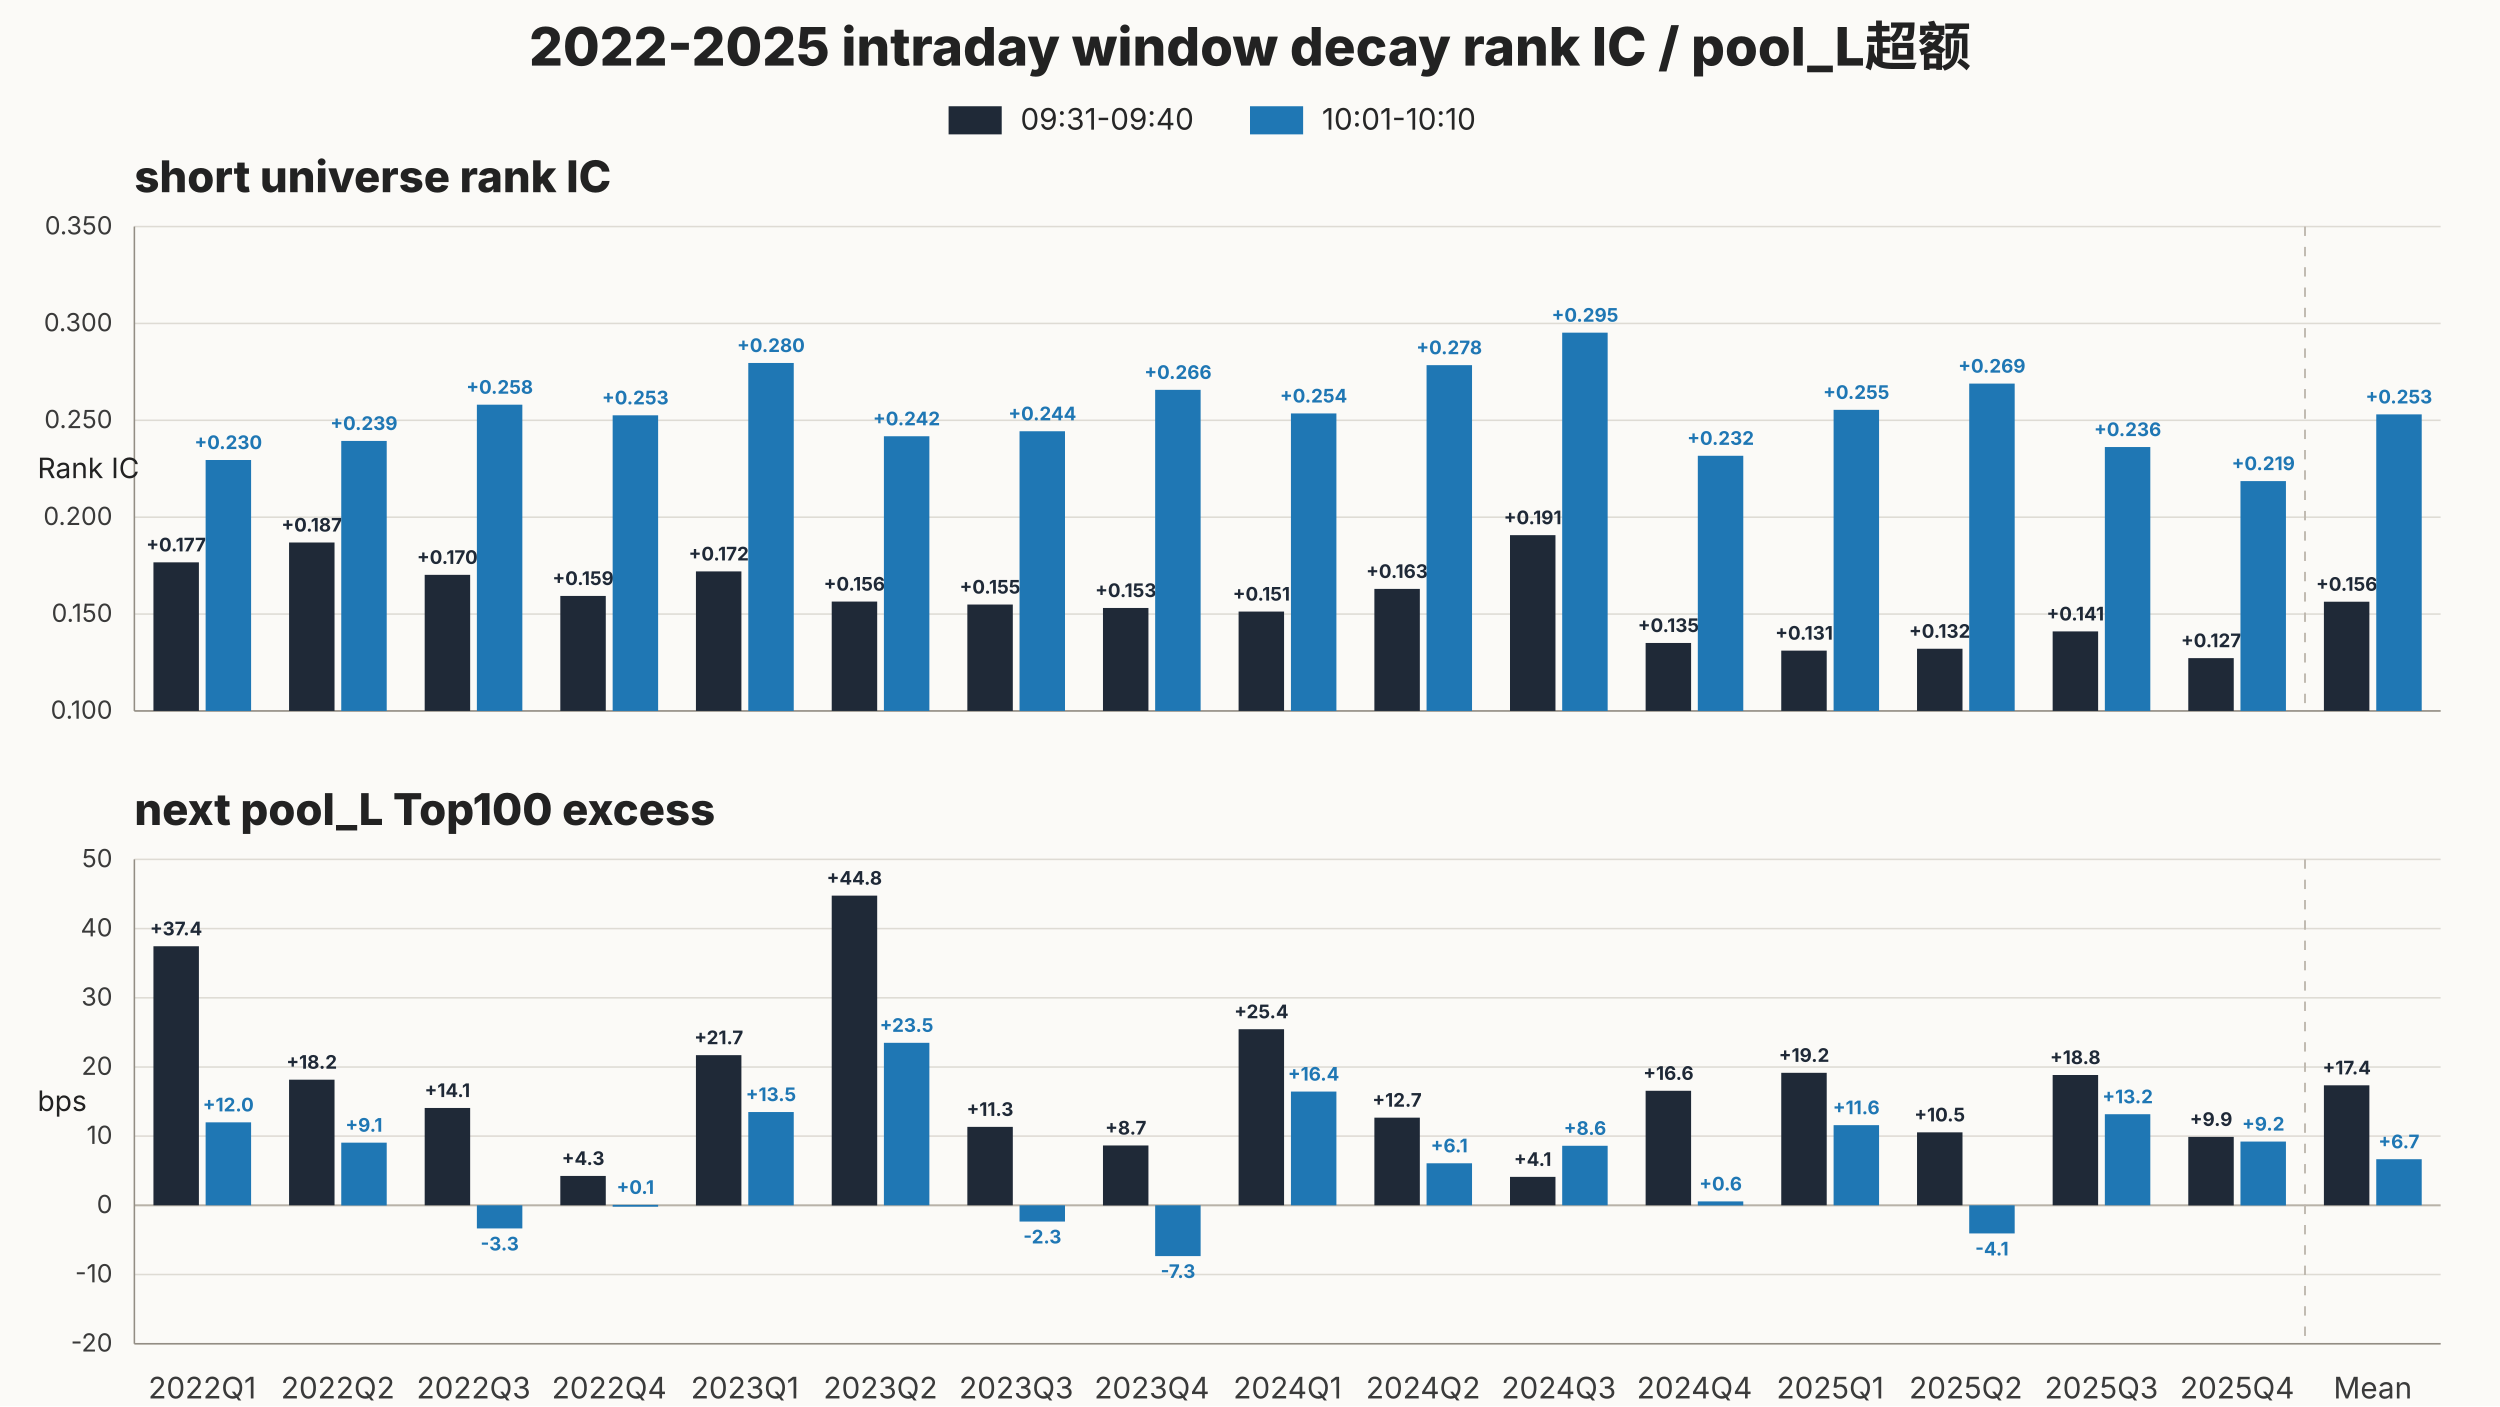
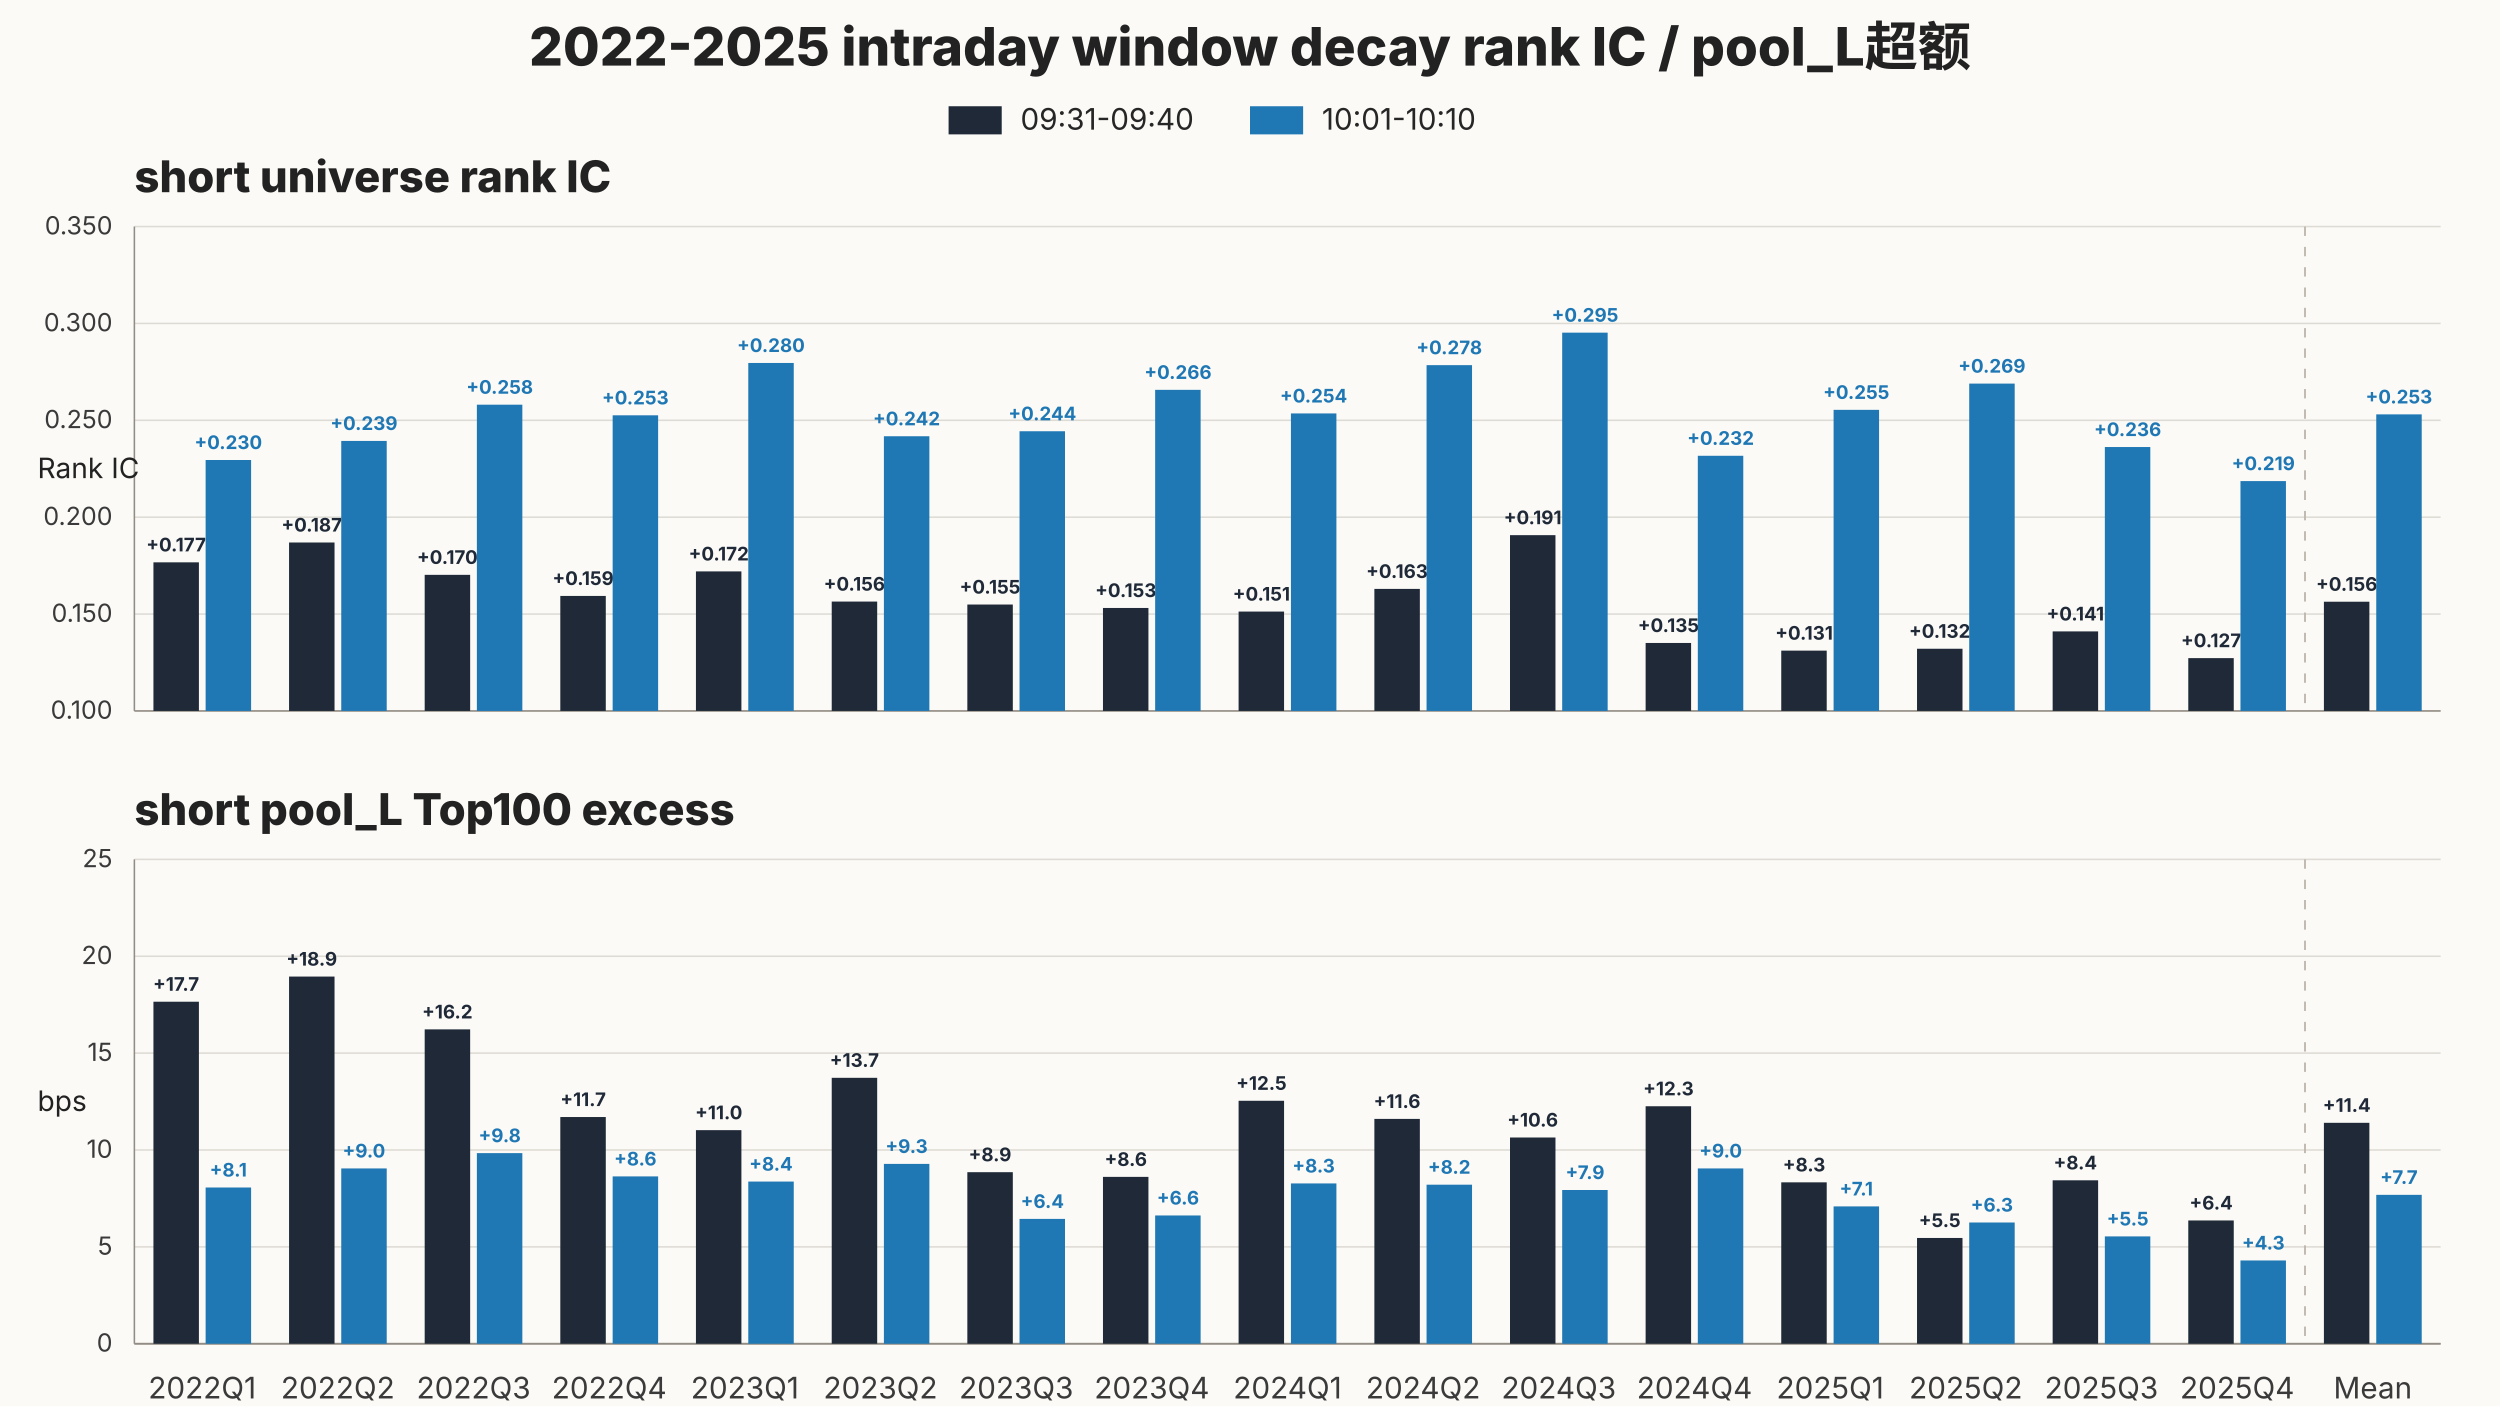
<svg xmlns="http://www.w3.org/2000/svg" width="1600" height="900" viewBox="0 0 1600 900">
  <rect width="1600" height="900" fill="#fbfaf7" />
  <text x="800.0" y="42.0" text-anchor="middle" font-family="Inter, 'Noto Sans CJK SC', 'Microsoft YaHei', 'PingFang SC', 'Hiragino Sans GB', Arial, sans-serif" font-size="34" font-weight="800" fill="#222222">2022-2025 intraday window decay rank IC / pool_L超额</text>
  <rect x="607.1" y="68.0" width="34" height="18" fill="#1f2937" />
  <text x="653.1" y="83.0" text-anchor="start" font-family="Inter, 'Noto Sans CJK SC', 'Microsoft YaHei', 'PingFang SC', 'Hiragino Sans GB', Arial, sans-serif" font-size="19" font-weight="400" fill="#262626">09:31-09:40</text>
  <rect x="800.0" y="68.0" width="34" height="18" fill="#1f77b4" />
  <text x="846.0" y="83.0" text-anchor="start" font-family="Inter, 'Noto Sans CJK SC', 'Microsoft YaHei', 'PingFang SC', 'Hiragino Sans GB', Arial, sans-serif" font-size="19" font-weight="400" fill="#262626">10:01-10:10</text>
  <text x="86.0" y="123.0" text-anchor="start" font-family="Inter, 'Noto Sans CJK SC', 'Microsoft YaHei', 'PingFang SC', 'Hiragino Sans GB', Arial, sans-serif" font-size="28" font-weight="800" fill="#222222">short universe rank IC</text>
  <line x1="86.0" y1="455.0" x2="1562.0" y2="455.0" stroke="#dedbd4" stroke-width="1.0" />
  <text x="72.0" y="460.0" text-anchor="end" font-family="Inter, 'Noto Sans CJK SC', 'Microsoft YaHei', 'PingFang SC', 'Hiragino Sans GB', Arial, sans-serif" font-size="16" font-weight="400" fill="#3a3a3a">0.100</text>
  <line x1="86.0" y1="393.0" x2="1562.0" y2="393.0" stroke="#dedbd4" stroke-width="1.0" />
  <text x="72.0" y="398.0" text-anchor="end" font-family="Inter, 'Noto Sans CJK SC', 'Microsoft YaHei', 'PingFang SC', 'Hiragino Sans GB', Arial, sans-serif" font-size="16" font-weight="400" fill="#3a3a3a">0.150</text>
  <line x1="86.0" y1="331.0" x2="1562.0" y2="331.0" stroke="#dedbd4" stroke-width="1.0" />
  <text x="72.0" y="336.0" text-anchor="end" font-family="Inter, 'Noto Sans CJK SC', 'Microsoft YaHei', 'PingFang SC', 'Hiragino Sans GB', Arial, sans-serif" font-size="16" font-weight="400" fill="#3a3a3a">0.200</text>
  <line x1="86.0" y1="269.0" x2="1562.0" y2="269.0" stroke="#dedbd4" stroke-width="1.0" />
  <text x="72.0" y="274.0" text-anchor="end" font-family="Inter, 'Noto Sans CJK SC', 'Microsoft YaHei', 'PingFang SC', 'Hiragino Sans GB', Arial, sans-serif" font-size="16" font-weight="400" fill="#3a3a3a">0.250</text>
  <line x1="86.0" y1="207.0" x2="1562.0" y2="207.0" stroke="#dedbd4" stroke-width="1.0" />
  <text x="72.0" y="212.0" text-anchor="end" font-family="Inter, 'Noto Sans CJK SC', 'Microsoft YaHei', 'PingFang SC', 'Hiragino Sans GB', Arial, sans-serif" font-size="16" font-weight="400" fill="#3a3a3a">0.300</text>
  <line x1="86.0" y1="145.0" x2="1562.0" y2="145.0" stroke="#dedbd4" stroke-width="1.0" />
  <text x="72.0" y="150.0" text-anchor="end" font-family="Inter, 'Noto Sans CJK SC', 'Microsoft YaHei', 'PingFang SC', 'Hiragino Sans GB', Arial, sans-serif" font-size="16" font-weight="400" fill="#3a3a3a">0.350</text>
  <line x1="86.0" y1="145.0" x2="86.0" y2="455.0" stroke="#928d84" stroke-width="1" />
  <line x1="86.0" y1="455.0" x2="1562.0" y2="455.0" stroke="#928d84" stroke-width="1" />
  <text x="24.0" y="306.0" text-anchor="start" font-family="Inter, 'Noto Sans CJK SC', 'Microsoft YaHei', 'PingFang SC', 'Hiragino Sans GB', Arial, sans-serif" font-size="18" font-weight="400" fill="#222222">Rank IC</text>
  <line x1="1475.2" y1="145.0" x2="1475.2" y2="455.0" stroke="#bdb7ad" stroke-width="1.2" stroke-dasharray="6 7" />
  <rect x="98.2" y="359.9" width="29.1" height="95.1" fill="#1f2937" />
  <text x="112.7" y="352.9" text-anchor="middle" font-family="Inter, 'Noto Sans CJK SC', 'Microsoft YaHei', 'PingFang SC', 'Hiragino Sans GB', Arial, sans-serif" font-size="12" font-weight="700" fill="#1f2937">+0.177</text>
  <rect x="131.6" y="294.4" width="29.1" height="160.6" fill="#1f77b4" />
  <text x="146.1" y="287.4" text-anchor="middle" font-family="Inter, 'Noto Sans CJK SC', 'Microsoft YaHei', 'PingFang SC', 'Hiragino Sans GB', Arial, sans-serif" font-size="12" font-weight="700" fill="#1f77b4">+0.230</text>
  <rect x="185.0" y="347.2" width="29.1" height="107.8" fill="#1f2937" />
  <text x="199.5" y="340.2" text-anchor="middle" font-family="Inter, 'Noto Sans CJK SC', 'Microsoft YaHei', 'PingFang SC', 'Hiragino Sans GB', Arial, sans-serif" font-size="12" font-weight="700" fill="#1f2937">+0.187</text>
  <rect x="218.4" y="282.2" width="29.1" height="172.8" fill="#1f77b4" />
  <text x="232.9" y="275.2" text-anchor="middle" font-family="Inter, 'Noto Sans CJK SC', 'Microsoft YaHei', 'PingFang SC', 'Hiragino Sans GB', Arial, sans-serif" font-size="12" font-weight="700" fill="#1f77b4">+0.239</text>
  <rect x="271.8" y="367.9" width="29.1" height="87.1" fill="#1f2937" />
  <text x="286.3" y="360.9" text-anchor="middle" font-family="Inter, 'Noto Sans CJK SC', 'Microsoft YaHei', 'PingFang SC', 'Hiragino Sans GB', Arial, sans-serif" font-size="12" font-weight="700" fill="#1f2937">+0.170</text>
  <rect x="305.2" y="259.0" width="29.1" height="196.0" fill="#1f77b4" />
  <text x="319.8" y="252.0" text-anchor="middle" font-family="Inter, 'Noto Sans CJK SC', 'Microsoft YaHei', 'PingFang SC', 'Hiragino Sans GB', Arial, sans-serif" font-size="12" font-weight="700" fill="#1f77b4">+0.258</text>
  <rect x="358.6" y="381.4" width="29.1" height="73.6" fill="#1f2937" />
  <text x="373.2" y="374.4" text-anchor="middle" font-family="Inter, 'Noto Sans CJK SC', 'Microsoft YaHei', 'PingFang SC', 'Hiragino Sans GB', Arial, sans-serif" font-size="12" font-weight="700" fill="#1f2937">+0.159</text>
  <rect x="392.1" y="265.8" width="29.1" height="189.2" fill="#1f77b4" />
  <text x="406.6" y="258.8" text-anchor="middle" font-family="Inter, 'Noto Sans CJK SC', 'Microsoft YaHei', 'PingFang SC', 'Hiragino Sans GB', Arial, sans-serif" font-size="12" font-weight="700" fill="#1f77b4">+0.253</text>
  <rect x="445.4" y="365.7" width="29.1" height="89.3" fill="#1f2937" />
  <text x="460.0" y="358.7" text-anchor="middle" font-family="Inter, 'Noto Sans CJK SC', 'Microsoft YaHei', 'PingFang SC', 'Hiragino Sans GB', Arial, sans-serif" font-size="12" font-weight="700" fill="#1f2937">+0.172</text>
  <rect x="478.9" y="232.3" width="29.1" height="222.7" fill="#1f77b4" />
  <text x="493.4" y="225.3" text-anchor="middle" font-family="Inter, 'Noto Sans CJK SC', 'Microsoft YaHei', 'PingFang SC', 'Hiragino Sans GB', Arial, sans-serif" font-size="12" font-weight="700" fill="#1f77b4">+0.280</text>
  <rect x="532.3" y="385.0" width="29.1" height="70.0" fill="#1f2937" />
  <text x="546.8" y="378.0" text-anchor="middle" font-family="Inter, 'Noto Sans CJK SC', 'Microsoft YaHei', 'PingFang SC', 'Hiragino Sans GB', Arial, sans-serif" font-size="12" font-weight="700" fill="#1f2937">+0.156</text>
  <rect x="565.7" y="279.2" width="29.1" height="175.8" fill="#1f77b4" />
  <text x="580.2" y="272.2" text-anchor="middle" font-family="Inter, 'Noto Sans CJK SC', 'Microsoft YaHei', 'PingFang SC', 'Hiragino Sans GB', Arial, sans-serif" font-size="12" font-weight="700" fill="#1f77b4">+0.242</text>
  <rect x="619.1" y="386.9" width="29.1" height="68.1" fill="#1f2937" />
  <text x="633.6" y="379.9" text-anchor="middle" font-family="Inter, 'Noto Sans CJK SC', 'Microsoft YaHei', 'PingFang SC', 'Hiragino Sans GB', Arial, sans-serif" font-size="12" font-weight="700" fill="#1f2937">+0.155</text>
  <rect x="652.5" y="276.0" width="29.1" height="179.0" fill="#1f77b4" />
  <text x="667.1" y="269.0" text-anchor="middle" font-family="Inter, 'Noto Sans CJK SC', 'Microsoft YaHei', 'PingFang SC', 'Hiragino Sans GB', Arial, sans-serif" font-size="12" font-weight="700" fill="#1f77b4">+0.244</text>
  <rect x="705.9" y="389.1" width="29.1" height="65.9" fill="#1f2937" />
  <text x="720.5" y="382.1" text-anchor="middle" font-family="Inter, 'Noto Sans CJK SC', 'Microsoft YaHei', 'PingFang SC', 'Hiragino Sans GB', Arial, sans-serif" font-size="12" font-weight="700" fill="#1f2937">+0.153</text>
  <rect x="739.3" y="249.5" width="29.1" height="205.5" fill="#1f77b4" />
  <text x="753.9" y="242.5" text-anchor="middle" font-family="Inter, 'Noto Sans CJK SC', 'Microsoft YaHei', 'PingFang SC', 'Hiragino Sans GB', Arial, sans-serif" font-size="12" font-weight="700" fill="#1f77b4">+0.266</text>
  <rect x="792.7" y="391.4" width="29.1" height="63.6" fill="#1f2937" />
  <text x="807.3" y="384.4" text-anchor="middle" font-family="Inter, 'Noto Sans CJK SC', 'Microsoft YaHei', 'PingFang SC', 'Hiragino Sans GB', Arial, sans-serif" font-size="12" font-weight="700" fill="#1f2937">+0.151</text>
  <rect x="826.2" y="264.6" width="29.1" height="190.4" fill="#1f77b4" />
  <text x="840.7" y="257.6" text-anchor="middle" font-family="Inter, 'Noto Sans CJK SC', 'Microsoft YaHei', 'PingFang SC', 'Hiragino Sans GB', Arial, sans-serif" font-size="12" font-weight="700" fill="#1f77b4">+0.254</text>
  <rect x="879.6" y="376.9" width="29.1" height="78.1" fill="#1f2937" />
  <text x="894.1" y="369.9" text-anchor="middle" font-family="Inter, 'Noto Sans CJK SC', 'Microsoft YaHei', 'PingFang SC', 'Hiragino Sans GB', Arial, sans-serif" font-size="12" font-weight="700" fill="#1f2937">+0.163</text>
  <rect x="913.0" y="233.7" width="29.1" height="221.3" fill="#1f77b4" />
  <text x="927.5" y="226.7" text-anchor="middle" font-family="Inter, 'Noto Sans CJK SC', 'Microsoft YaHei', 'PingFang SC', 'Hiragino Sans GB', Arial, sans-serif" font-size="12" font-weight="700" fill="#1f77b4">+0.278</text>
  <rect x="966.4" y="342.5" width="29.1" height="112.5" fill="#1f2937" />
  <text x="980.9" y="335.5" text-anchor="middle" font-family="Inter, 'Noto Sans CJK SC', 'Microsoft YaHei', 'PingFang SC', 'Hiragino Sans GB', Arial, sans-serif" font-size="12" font-weight="700" fill="#1f2937">+0.191</text>
  <rect x="999.8" y="212.9" width="29.1" height="242.1" fill="#1f77b4" />
  <text x="1014.4" y="205.9" text-anchor="middle" font-family="Inter, 'Noto Sans CJK SC', 'Microsoft YaHei', 'PingFang SC', 'Hiragino Sans GB', Arial, sans-serif" font-size="12" font-weight="700" fill="#1f77b4">+0.295</text>
  <rect x="1053.2" y="411.5" width="29.1" height="43.5" fill="#1f2937" />
  <text x="1067.8" y="404.5" text-anchor="middle" font-family="Inter, 'Noto Sans CJK SC', 'Microsoft YaHei', 'PingFang SC', 'Hiragino Sans GB', Arial, sans-serif" font-size="12" font-weight="700" fill="#1f2937">+0.135</text>
  <rect x="1086.6" y="291.7" width="29.1" height="163.3" fill="#1f77b4" />
  <text x="1101.2" y="284.7" text-anchor="middle" font-family="Inter, 'Noto Sans CJK SC', 'Microsoft YaHei', 'PingFang SC', 'Hiragino Sans GB', Arial, sans-serif" font-size="12" font-weight="700" fill="#1f77b4">+0.232</text>
  <rect x="1140.0" y="416.4" width="29.1" height="38.6" fill="#1f2937" />
  <text x="1154.6" y="409.4" text-anchor="middle" font-family="Inter, 'Noto Sans CJK SC', 'Microsoft YaHei', 'PingFang SC', 'Hiragino Sans GB', Arial, sans-serif" font-size="12" font-weight="700" fill="#1f2937">+0.131</text>
  <rect x="1173.5" y="262.3" width="29.1" height="192.7" fill="#1f77b4" />
  <text x="1188.0" y="255.3" text-anchor="middle" font-family="Inter, 'Noto Sans CJK SC', 'Microsoft YaHei', 'PingFang SC', 'Hiragino Sans GB', Arial, sans-serif" font-size="12" font-weight="700" fill="#1f77b4">+0.255</text>
  <rect x="1226.9" y="415.2" width="29.1" height="39.8" fill="#1f2937" />
  <text x="1241.4" y="408.2" text-anchor="middle" font-family="Inter, 'Noto Sans CJK SC', 'Microsoft YaHei', 'PingFang SC', 'Hiragino Sans GB', Arial, sans-serif" font-size="12" font-weight="700" fill="#1f2937">+0.132</text>
  <rect x="1260.3" y="245.5" width="29.1" height="209.5" fill="#1f77b4" />
  <text x="1274.8" y="238.5" text-anchor="middle" font-family="Inter, 'Noto Sans CJK SC', 'Microsoft YaHei', 'PingFang SC', 'Hiragino Sans GB', Arial, sans-serif" font-size="12" font-weight="700" fill="#1f77b4">+0.269</text>
  <rect x="1313.7" y="404.1" width="29.1" height="50.9" fill="#1f2937" />
  <text x="1328.2" y="397.1" text-anchor="middle" font-family="Inter, 'Noto Sans CJK SC', 'Microsoft YaHei', 'PingFang SC', 'Hiragino Sans GB', Arial, sans-serif" font-size="12" font-weight="700" fill="#1f2937">+0.141</text>
  <rect x="1347.1" y="286.1" width="29.1" height="168.9" fill="#1f77b4" />
  <text x="1361.7" y="279.1" text-anchor="middle" font-family="Inter, 'Noto Sans CJK SC', 'Microsoft YaHei', 'PingFang SC', 'Hiragino Sans GB', Arial, sans-serif" font-size="12" font-weight="700" fill="#1f77b4">+0.236</text>
  <rect x="1400.5" y="421.2" width="29.1" height="33.8" fill="#1f2937" />
  <text x="1415.1" y="414.2" text-anchor="middle" font-family="Inter, 'Noto Sans CJK SC', 'Microsoft YaHei', 'PingFang SC', 'Hiragino Sans GB', Arial, sans-serif" font-size="12" font-weight="700" fill="#1f2937">+0.127</text>
  <rect x="1433.9" y="307.9" width="29.1" height="147.1" fill="#1f77b4" />
  <text x="1448.5" y="300.9" text-anchor="middle" font-family="Inter, 'Noto Sans CJK SC', 'Microsoft YaHei', 'PingFang SC', 'Hiragino Sans GB', Arial, sans-serif" font-size="12" font-weight="700" fill="#1f77b4">+0.219</text>
  <rect x="1487.3" y="385.1" width="29.1" height="69.9" fill="#1f2937" />
  <text x="1501.9" y="378.1" text-anchor="middle" font-family="Inter, 'Noto Sans CJK SC', 'Microsoft YaHei', 'PingFang SC', 'Hiragino Sans GB', Arial, sans-serif" font-size="12" font-weight="700" fill="#1f2937">+0.156</text>
  <rect x="1520.8" y="265.2" width="29.1" height="189.8" fill="#1f77b4" />
  <text x="1535.3" y="258.2" text-anchor="middle" font-family="Inter, 'Noto Sans CJK SC', 'Microsoft YaHei', 'PingFang SC', 'Hiragino Sans GB', Arial, sans-serif" font-size="12" font-weight="700" fill="#1f77b4">+0.253</text>
-   <text x="86.0" y="528.0" text-anchor="start" font-family="Inter, 'Noto Sans CJK SC', 'Microsoft YaHei', 'PingFang SC', 'Hiragino Sans GB', Arial, sans-serif" font-size="28" font-weight="800" fill="#222222">next pool_L Top100 excess</text>
-   <line x1="86.0" y1="860.0" x2="1562.0" y2="860.0" stroke="#dedbd4" stroke-width="1.0" />
-   <text x="72.0" y="865.0" text-anchor="end" font-family="Inter, 'Noto Sans CJK SC', 'Microsoft YaHei', 'PingFang SC', 'Hiragino Sans GB', Arial, sans-serif" font-size="16" font-weight="400" fill="#3a3a3a">-20</text>
-   <line x1="86.0" y1="815.7" x2="1562.0" y2="815.7" stroke="#dedbd4" stroke-width="1.0" />
-   <text x="72.0" y="820.7" text-anchor="end" font-family="Inter, 'Noto Sans CJK SC', 'Microsoft YaHei', 'PingFang SC', 'Hiragino Sans GB', Arial, sans-serif" font-size="16" font-weight="400" fill="#3a3a3a">-10</text>
-   <line x1="86.0" y1="771.4" x2="1562.0" y2="771.4" stroke="#b8b2a8" stroke-width="1.3" />
-   <text x="72.0" y="776.4" text-anchor="end" font-family="Inter, 'Noto Sans CJK SC', 'Microsoft YaHei', 'PingFang SC', 'Hiragino Sans GB', Arial, sans-serif" font-size="16" font-weight="400" fill="#3a3a3a">0</text>
-   <line x1="86.0" y1="727.1" x2="1562.0" y2="727.1" stroke="#dedbd4" stroke-width="1.0" />
-   <text x="72.0" y="732.1" text-anchor="end" font-family="Inter, 'Noto Sans CJK SC', 'Microsoft YaHei', 'PingFang SC', 'Hiragino Sans GB', Arial, sans-serif" font-size="16" font-weight="400" fill="#3a3a3a">10</text>
-   <line x1="86.0" y1="682.9" x2="1562.0" y2="682.9" stroke="#dedbd4" stroke-width="1.0" />
-   <text x="72.0" y="687.9" text-anchor="end" font-family="Inter, 'Noto Sans CJK SC', 'Microsoft YaHei', 'PingFang SC', 'Hiragino Sans GB', Arial, sans-serif" font-size="16" font-weight="400" fill="#3a3a3a">20</text>
-   <line x1="86.0" y1="638.6" x2="1562.0" y2="638.6" stroke="#dedbd4" stroke-width="1.0" />
-   <text x="72.0" y="643.6" text-anchor="end" font-family="Inter, 'Noto Sans CJK SC', 'Microsoft YaHei', 'PingFang SC', 'Hiragino Sans GB', Arial, sans-serif" font-size="16" font-weight="400" fill="#3a3a3a">30</text>
-   <line x1="86.0" y1="594.3" x2="1562.0" y2="594.3" stroke="#dedbd4" stroke-width="1.0" />
-   <text x="72.0" y="599.3" text-anchor="end" font-family="Inter, 'Noto Sans CJK SC', 'Microsoft YaHei', 'PingFang SC', 'Hiragino Sans GB', Arial, sans-serif" font-size="16" font-weight="400" fill="#3a3a3a">40</text>
+   <text x="86.0" y="528.0" text-anchor="start" font-family="Inter, 'Noto Sans CJK SC', 'Microsoft YaHei', 'PingFang SC', 'Hiragino Sans GB', Arial, sans-serif" font-size="28" font-weight="800" fill="#222222">short pool_L Top100 excess</text>
+   <line x1="86.0" y1="860.0" x2="1562.0" y2="860.0" stroke="#b8b2a8" stroke-width="1.3" />
+   <text x="72.0" y="865.0" text-anchor="end" font-family="Inter, 'Noto Sans CJK SC', 'Microsoft YaHei', 'PingFang SC', 'Hiragino Sans GB', Arial, sans-serif" font-size="16" font-weight="400" fill="#3a3a3a">0</text>
+   <line x1="86.0" y1="798.0" x2="1562.0" y2="798.0" stroke="#dedbd4" stroke-width="1.0" />
+   <text x="72.0" y="803.0" text-anchor="end" font-family="Inter, 'Noto Sans CJK SC', 'Microsoft YaHei', 'PingFang SC', 'Hiragino Sans GB', Arial, sans-serif" font-size="16" font-weight="400" fill="#3a3a3a">5</text>
+   <line x1="86.0" y1="736.0" x2="1562.0" y2="736.0" stroke="#dedbd4" stroke-width="1.0" />
+   <text x="72.0" y="741.0" text-anchor="end" font-family="Inter, 'Noto Sans CJK SC', 'Microsoft YaHei', 'PingFang SC', 'Hiragino Sans GB', Arial, sans-serif" font-size="16" font-weight="400" fill="#3a3a3a">10</text>
+   <line x1="86.0" y1="674.0" x2="1562.0" y2="674.0" stroke="#dedbd4" stroke-width="1.0" />
+   <text x="72.0" y="679.0" text-anchor="end" font-family="Inter, 'Noto Sans CJK SC', 'Microsoft YaHei', 'PingFang SC', 'Hiragino Sans GB', Arial, sans-serif" font-size="16" font-weight="400" fill="#3a3a3a">15</text>
+   <line x1="86.0" y1="612.0" x2="1562.0" y2="612.0" stroke="#dedbd4" stroke-width="1.0" />
+   <text x="72.0" y="617.0" text-anchor="end" font-family="Inter, 'Noto Sans CJK SC', 'Microsoft YaHei', 'PingFang SC', 'Hiragino Sans GB', Arial, sans-serif" font-size="16" font-weight="400" fill="#3a3a3a">20</text>
  <line x1="86.0" y1="550.0" x2="1562.0" y2="550.0" stroke="#dedbd4" stroke-width="1.0" />
-   <text x="72.0" y="555.0" text-anchor="end" font-family="Inter, 'Noto Sans CJK SC', 'Microsoft YaHei', 'PingFang SC', 'Hiragino Sans GB', Arial, sans-serif" font-size="16" font-weight="400" fill="#3a3a3a">50</text>
+   <text x="72.0" y="555.0" text-anchor="end" font-family="Inter, 'Noto Sans CJK SC', 'Microsoft YaHei', 'PingFang SC', 'Hiragino Sans GB', Arial, sans-serif" font-size="16" font-weight="400" fill="#3a3a3a">25</text>
  <line x1="86.0" y1="550.0" x2="86.0" y2="860.0" stroke="#928d84" stroke-width="1" />
  <line x1="86.0" y1="860.0" x2="1562.0" y2="860.0" stroke="#928d84" stroke-width="1" />
  <text x="24.0" y="711.0" text-anchor="start" font-family="Inter, 'Noto Sans CJK SC', 'Microsoft YaHei', 'PingFang SC', 'Hiragino Sans GB', Arial, sans-serif" font-size="18" font-weight="400" fill="#222222">bps</text>
  <line x1="1475.2" y1="550.0" x2="1475.2" y2="860.0" stroke="#bdb7ad" stroke-width="1.2" stroke-dasharray="6 7" />
  <text x="129.4" y="895.0" text-anchor="middle" font-family="Inter, 'Noto Sans CJK SC', 'Microsoft YaHei', 'PingFang SC', 'Hiragino Sans GB', Arial, sans-serif" font-size="19" font-weight="400" fill="#3a3a3a">2022Q1</text>
-   <rect x="98.2" y="605.6" width="29.1" height="165.8" fill="#1f2937" />
-   <text x="112.7" y="598.6" text-anchor="middle" font-family="Inter, 'Noto Sans CJK SC', 'Microsoft YaHei', 'PingFang SC', 'Hiragino Sans GB', Arial, sans-serif" font-size="12" font-weight="700" fill="#1f2937">+37.4</text>
-   <rect x="131.6" y="718.3" width="29.1" height="53.1" fill="#1f77b4" />
-   <text x="146.1" y="711.3" text-anchor="middle" font-family="Inter, 'Noto Sans CJK SC', 'Microsoft YaHei', 'PingFang SC', 'Hiragino Sans GB', Arial, sans-serif" font-size="12" font-weight="700" fill="#1f77b4">+12.0</text>
+   <rect x="98.2" y="641.1" width="29.1" height="218.9" fill="#1f2937" />
+   <text x="112.7" y="634.1" text-anchor="middle" font-family="Inter, 'Noto Sans CJK SC', 'Microsoft YaHei', 'PingFang SC', 'Hiragino Sans GB', Arial, sans-serif" font-size="12" font-weight="700" fill="#1f2937">+17.7</text>
+   <rect x="131.6" y="760.0" width="29.1" height="100.0" fill="#1f77b4" />
+   <text x="146.1" y="753.0" text-anchor="middle" font-family="Inter, 'Noto Sans CJK SC', 'Microsoft YaHei', 'PingFang SC', 'Hiragino Sans GB', Arial, sans-serif" font-size="12" font-weight="700" fill="#1f77b4">+8.1</text>
  <text x="216.2" y="895.0" text-anchor="middle" font-family="Inter, 'Noto Sans CJK SC', 'Microsoft YaHei', 'PingFang SC', 'Hiragino Sans GB', Arial, sans-serif" font-size="19" font-weight="400" fill="#3a3a3a">2022Q2</text>
-   <rect x="185.0" y="691.0" width="29.1" height="80.4" fill="#1f2937" />
-   <text x="199.5" y="684.0" text-anchor="middle" font-family="Inter, 'Noto Sans CJK SC', 'Microsoft YaHei', 'PingFang SC', 'Hiragino Sans GB', Arial, sans-serif" font-size="12" font-weight="700" fill="#1f2937">+18.2</text>
-   <rect x="218.4" y="731.3" width="29.1" height="40.2" fill="#1f77b4" />
-   <text x="232.9" y="724.3" text-anchor="middle" font-family="Inter, 'Noto Sans CJK SC', 'Microsoft YaHei', 'PingFang SC', 'Hiragino Sans GB', Arial, sans-serif" font-size="12" font-weight="700" fill="#1f77b4">+9.1</text>
+   <rect x="185.0" y="625.0" width="29.1" height="235.0" fill="#1f2937" />
+   <text x="199.5" y="618.0" text-anchor="middle" font-family="Inter, 'Noto Sans CJK SC', 'Microsoft YaHei', 'PingFang SC', 'Hiragino Sans GB', Arial, sans-serif" font-size="12" font-weight="700" fill="#1f2937">+18.9</text>
+   <rect x="218.4" y="747.8" width="29.1" height="112.2" fill="#1f77b4" />
+   <text x="232.9" y="740.8" text-anchor="middle" font-family="Inter, 'Noto Sans CJK SC', 'Microsoft YaHei', 'PingFang SC', 'Hiragino Sans GB', Arial, sans-serif" font-size="12" font-weight="700" fill="#1f77b4">+9.0</text>
  <text x="303.1" y="895.0" text-anchor="middle" font-family="Inter, 'Noto Sans CJK SC', 'Microsoft YaHei', 'PingFang SC', 'Hiragino Sans GB', Arial, sans-serif" font-size="19" font-weight="400" fill="#3a3a3a">2022Q3</text>
-   <rect x="271.8" y="709.1" width="29.1" height="62.3" fill="#1f2937" />
-   <text x="286.3" y="702.1" text-anchor="middle" font-family="Inter, 'Noto Sans CJK SC', 'Microsoft YaHei', 'PingFang SC', 'Hiragino Sans GB', Arial, sans-serif" font-size="12" font-weight="700" fill="#1f2937">+14.1</text>
-   <rect x="305.2" y="771.4" width="29.1" height="14.8" fill="#1f77b4" />
-   <text x="319.8" y="800.3" text-anchor="middle" font-family="Inter, 'Noto Sans CJK SC', 'Microsoft YaHei', 'PingFang SC', 'Hiragino Sans GB', Arial, sans-serif" font-size="12" font-weight="700" fill="#1f77b4">-3.3</text>
+   <rect x="271.8" y="658.8" width="29.1" height="201.2" fill="#1f2937" />
+   <text x="286.3" y="651.8" text-anchor="middle" font-family="Inter, 'Noto Sans CJK SC', 'Microsoft YaHei', 'PingFang SC', 'Hiragino Sans GB', Arial, sans-serif" font-size="12" font-weight="700" fill="#1f2937">+16.2</text>
+   <rect x="305.2" y="738.0" width="29.1" height="122.0" fill="#1f77b4" />
+   <text x="319.8" y="731.0" text-anchor="middle" font-family="Inter, 'Noto Sans CJK SC', 'Microsoft YaHei', 'PingFang SC', 'Hiragino Sans GB', Arial, sans-serif" font-size="12" font-weight="700" fill="#1f77b4">+9.8</text>
  <text x="389.9" y="895.0" text-anchor="middle" font-family="Inter, 'Noto Sans CJK SC', 'Microsoft YaHei', 'PingFang SC', 'Hiragino Sans GB', Arial, sans-serif" font-size="19" font-weight="400" fill="#3a3a3a">2022Q4</text>
-   <rect x="358.6" y="752.6" width="29.1" height="18.8" fill="#1f2937" />
-   <text x="373.2" y="745.6" text-anchor="middle" font-family="Inter, 'Noto Sans CJK SC', 'Microsoft YaHei', 'PingFang SC', 'Hiragino Sans GB', Arial, sans-serif" font-size="12" font-weight="700" fill="#1f2937">+4.3</text>
-   <rect x="392.1" y="771.1" width="29.1" height="1.2" fill="#1f77b4" />
-   <text x="406.6" y="764.1" text-anchor="middle" font-family="Inter, 'Noto Sans CJK SC', 'Microsoft YaHei', 'PingFang SC', 'Hiragino Sans GB', Arial, sans-serif" font-size="12" font-weight="700" fill="#1f77b4">+0.1</text>
+   <rect x="358.6" y="714.9" width="29.1" height="145.1" fill="#1f2937" />
+   <text x="373.2" y="707.9" text-anchor="middle" font-family="Inter, 'Noto Sans CJK SC', 'Microsoft YaHei', 'PingFang SC', 'Hiragino Sans GB', Arial, sans-serif" font-size="12" font-weight="700" fill="#1f2937">+11.7</text>
+   <rect x="392.1" y="752.9" width="29.1" height="107.1" fill="#1f77b4" />
+   <text x="406.6" y="745.9" text-anchor="middle" font-family="Inter, 'Noto Sans CJK SC', 'Microsoft YaHei', 'PingFang SC', 'Hiragino Sans GB', Arial, sans-serif" font-size="12" font-weight="700" fill="#1f77b4">+8.6</text>
  <text x="476.7" y="895.0" text-anchor="middle" font-family="Inter, 'Noto Sans CJK SC', 'Microsoft YaHei', 'PingFang SC', 'Hiragino Sans GB', Arial, sans-serif" font-size="19" font-weight="400" fill="#3a3a3a">2023Q1</text>
-   <rect x="445.4" y="675.3" width="29.1" height="96.2" fill="#1f2937" />
-   <text x="460.0" y="668.3" text-anchor="middle" font-family="Inter, 'Noto Sans CJK SC', 'Microsoft YaHei', 'PingFang SC', 'Hiragino Sans GB', Arial, sans-serif" font-size="12" font-weight="700" fill="#1f2937">+21.7</text>
-   <rect x="478.9" y="711.7" width="29.1" height="59.7" fill="#1f77b4" />
-   <text x="493.4" y="704.7" text-anchor="middle" font-family="Inter, 'Noto Sans CJK SC', 'Microsoft YaHei', 'PingFang SC', 'Hiragino Sans GB', Arial, sans-serif" font-size="12" font-weight="700" fill="#1f77b4">+13.5</text>
+   <rect x="445.4" y="723.3" width="29.1" height="136.7" fill="#1f2937" />
+   <text x="460.0" y="716.3" text-anchor="middle" font-family="Inter, 'Noto Sans CJK SC', 'Microsoft YaHei', 'PingFang SC', 'Hiragino Sans GB', Arial, sans-serif" font-size="12" font-weight="700" fill="#1f2937">+11.0</text>
+   <rect x="478.9" y="756.2" width="29.1" height="103.8" fill="#1f77b4" />
+   <text x="493.4" y="749.2" text-anchor="middle" font-family="Inter, 'Noto Sans CJK SC', 'Microsoft YaHei', 'PingFang SC', 'Hiragino Sans GB', Arial, sans-serif" font-size="12" font-weight="700" fill="#1f77b4">+8.4</text>
  <text x="563.5" y="895.0" text-anchor="middle" font-family="Inter, 'Noto Sans CJK SC', 'Microsoft YaHei', 'PingFang SC', 'Hiragino Sans GB', Arial, sans-serif" font-size="19" font-weight="400" fill="#3a3a3a">2023Q2</text>
-   <rect x="532.3" y="573.2" width="29.1" height="198.3" fill="#1f2937" />
-   <text x="546.8" y="566.2" text-anchor="middle" font-family="Inter, 'Noto Sans CJK SC', 'Microsoft YaHei', 'PingFang SC', 'Hiragino Sans GB', Arial, sans-serif" font-size="12" font-weight="700" fill="#1f2937">+44.8</text>
-   <rect x="565.7" y="667.4" width="29.1" height="104.0" fill="#1f77b4" />
-   <text x="580.2" y="660.4" text-anchor="middle" font-family="Inter, 'Noto Sans CJK SC', 'Microsoft YaHei', 'PingFang SC', 'Hiragino Sans GB', Arial, sans-serif" font-size="12" font-weight="700" fill="#1f77b4">+23.5</text>
+   <rect x="532.3" y="689.8" width="29.1" height="170.2" fill="#1f2937" />
+   <text x="546.8" y="682.8" text-anchor="middle" font-family="Inter, 'Noto Sans CJK SC', 'Microsoft YaHei', 'PingFang SC', 'Hiragino Sans GB', Arial, sans-serif" font-size="12" font-weight="700" fill="#1f2937">+13.7</text>
+   <rect x="565.7" y="744.9" width="29.1" height="115.1" fill="#1f77b4" />
+   <text x="580.2" y="737.9" text-anchor="middle" font-family="Inter, 'Noto Sans CJK SC', 'Microsoft YaHei', 'PingFang SC', 'Hiragino Sans GB', Arial, sans-serif" font-size="12" font-weight="700" fill="#1f77b4">+9.3</text>
  <text x="650.4" y="895.0" text-anchor="middle" font-family="Inter, 'Noto Sans CJK SC', 'Microsoft YaHei', 'PingFang SC', 'Hiragino Sans GB', Arial, sans-serif" font-size="19" font-weight="400" fill="#3a3a3a">2023Q3</text>
-   <rect x="619.1" y="721.2" width="29.1" height="50.2" fill="#1f2937" />
-   <text x="633.6" y="714.2" text-anchor="middle" font-family="Inter, 'Noto Sans CJK SC', 'Microsoft YaHei', 'PingFang SC', 'Hiragino Sans GB', Arial, sans-serif" font-size="12" font-weight="700" fill="#1f2937">+11.3</text>
-   <rect x="652.5" y="771.4" width="29.1" height="10.4" fill="#1f77b4" />
-   <text x="667.1" y="795.8" text-anchor="middle" font-family="Inter, 'Noto Sans CJK SC', 'Microsoft YaHei', 'PingFang SC', 'Hiragino Sans GB', Arial, sans-serif" font-size="12" font-weight="700" fill="#1f77b4">-2.3</text>
+   <rect x="619.1" y="750.2" width="29.1" height="109.8" fill="#1f2937" />
+   <text x="633.6" y="743.2" text-anchor="middle" font-family="Inter, 'Noto Sans CJK SC', 'Microsoft YaHei', 'PingFang SC', 'Hiragino Sans GB', Arial, sans-serif" font-size="12" font-weight="700" fill="#1f2937">+8.9</text>
+   <rect x="652.5" y="780.1" width="29.1" height="79.9" fill="#1f77b4" />
+   <text x="667.1" y="773.1" text-anchor="middle" font-family="Inter, 'Noto Sans CJK SC', 'Microsoft YaHei', 'PingFang SC', 'Hiragino Sans GB', Arial, sans-serif" font-size="12" font-weight="700" fill="#1f77b4">+6.4</text>
  <text x="737.2" y="895.0" text-anchor="middle" font-family="Inter, 'Noto Sans CJK SC', 'Microsoft YaHei', 'PingFang SC', 'Hiragino Sans GB', Arial, sans-serif" font-size="19" font-weight="400" fill="#3a3a3a">2023Q4</text>
-   <rect x="705.9" y="733.1" width="29.1" height="38.4" fill="#1f2937" />
-   <text x="720.5" y="726.1" text-anchor="middle" font-family="Inter, 'Noto Sans CJK SC', 'Microsoft YaHei', 'PingFang SC', 'Hiragino Sans GB', Arial, sans-serif" font-size="12" font-weight="700" fill="#1f2937">+8.7</text>
-   <rect x="739.3" y="771.4" width="29.1" height="32.5" fill="#1f77b4" />
-   <text x="753.9" y="817.9" text-anchor="middle" font-family="Inter, 'Noto Sans CJK SC', 'Microsoft YaHei', 'PingFang SC', 'Hiragino Sans GB', Arial, sans-serif" font-size="12" font-weight="700" fill="#1f77b4">-7.3</text>
+   <rect x="705.9" y="753.2" width="29.1" height="106.8" fill="#1f2937" />
+   <text x="720.5" y="746.2" text-anchor="middle" font-family="Inter, 'Noto Sans CJK SC', 'Microsoft YaHei', 'PingFang SC', 'Hiragino Sans GB', Arial, sans-serif" font-size="12" font-weight="700" fill="#1f2937">+8.6</text>
+   <rect x="739.3" y="777.9" width="29.1" height="82.1" fill="#1f77b4" />
+   <text x="753.9" y="770.9" text-anchor="middle" font-family="Inter, 'Noto Sans CJK SC', 'Microsoft YaHei', 'PingFang SC', 'Hiragino Sans GB', Arial, sans-serif" font-size="12" font-weight="700" fill="#1f77b4">+6.6</text>
  <text x="824.0" y="895.0" text-anchor="middle" font-family="Inter, 'Noto Sans CJK SC', 'Microsoft YaHei', 'PingFang SC', 'Hiragino Sans GB', Arial, sans-serif" font-size="19" font-weight="400" fill="#3a3a3a">2024Q1</text>
-   <rect x="792.7" y="658.7" width="29.1" height="112.7" fill="#1f2937" />
-   <text x="807.3" y="651.7" text-anchor="middle" font-family="Inter, 'Noto Sans CJK SC', 'Microsoft YaHei', 'PingFang SC', 'Hiragino Sans GB', Arial, sans-serif" font-size="12" font-weight="700" fill="#1f2937">+25.4</text>
-   <rect x="826.2" y="698.6" width="29.1" height="72.8" fill="#1f77b4" />
-   <text x="840.7" y="691.6" text-anchor="middle" font-family="Inter, 'Noto Sans CJK SC', 'Microsoft YaHei', 'PingFang SC', 'Hiragino Sans GB', Arial, sans-serif" font-size="12" font-weight="700" fill="#1f77b4">+16.4</text>
+   <rect x="792.7" y="704.5" width="29.1" height="155.5" fill="#1f2937" />
+   <text x="807.3" y="697.5" text-anchor="middle" font-family="Inter, 'Noto Sans CJK SC', 'Microsoft YaHei', 'PingFang SC', 'Hiragino Sans GB', Arial, sans-serif" font-size="12" font-weight="700" fill="#1f2937">+12.5</text>
+   <rect x="826.2" y="757.4" width="29.1" height="102.6" fill="#1f77b4" />
+   <text x="840.7" y="750.4" text-anchor="middle" font-family="Inter, 'Noto Sans CJK SC', 'Microsoft YaHei', 'PingFang SC', 'Hiragino Sans GB', Arial, sans-serif" font-size="12" font-weight="700" fill="#1f77b4">+8.3</text>
  <text x="910.8" y="895.0" text-anchor="middle" font-family="Inter, 'Noto Sans CJK SC', 'Microsoft YaHei', 'PingFang SC', 'Hiragino Sans GB', Arial, sans-serif" font-size="19" font-weight="400" fill="#3a3a3a">2024Q2</text>
-   <rect x="879.6" y="715.3" width="29.1" height="56.1" fill="#1f2937" />
-   <text x="894.1" y="708.3" text-anchor="middle" font-family="Inter, 'Noto Sans CJK SC', 'Microsoft YaHei', 'PingFang SC', 'Hiragino Sans GB', Arial, sans-serif" font-size="12" font-weight="700" fill="#1f2937">+12.7</text>
-   <rect x="913.0" y="744.5" width="29.1" height="26.9" fill="#1f77b4" />
-   <text x="927.5" y="737.5" text-anchor="middle" font-family="Inter, 'Noto Sans CJK SC', 'Microsoft YaHei', 'PingFang SC', 'Hiragino Sans GB', Arial, sans-serif" font-size="12" font-weight="700" fill="#1f77b4">+6.1</text>
+   <rect x="879.6" y="716.1" width="29.1" height="143.9" fill="#1f2937" />
+   <text x="894.1" y="709.1" text-anchor="middle" font-family="Inter, 'Noto Sans CJK SC', 'Microsoft YaHei', 'PingFang SC', 'Hiragino Sans GB', Arial, sans-serif" font-size="12" font-weight="700" fill="#1f2937">+11.6</text>
+   <rect x="913.0" y="758.2" width="29.1" height="101.8" fill="#1f77b4" />
+   <text x="927.5" y="751.2" text-anchor="middle" font-family="Inter, 'Noto Sans CJK SC', 'Microsoft YaHei', 'PingFang SC', 'Hiragino Sans GB', Arial, sans-serif" font-size="12" font-weight="700" fill="#1f77b4">+8.2</text>
  <text x="997.6" y="895.0" text-anchor="middle" font-family="Inter, 'Noto Sans CJK SC', 'Microsoft YaHei', 'PingFang SC', 'Hiragino Sans GB', Arial, sans-serif" font-size="19" font-weight="400" fill="#3a3a3a">2024Q3</text>
-   <rect x="966.4" y="753.2" width="29.1" height="18.2" fill="#1f2937" />
-   <text x="980.9" y="746.2" text-anchor="middle" font-family="Inter, 'Noto Sans CJK SC', 'Microsoft YaHei', 'PingFang SC', 'Hiragino Sans GB', Arial, sans-serif" font-size="12" font-weight="700" fill="#1f2937">+4.1</text>
-   <rect x="999.8" y="733.3" width="29.1" height="38.1" fill="#1f77b4" />
-   <text x="1014.4" y="726.3" text-anchor="middle" font-family="Inter, 'Noto Sans CJK SC', 'Microsoft YaHei', 'PingFang SC', 'Hiragino Sans GB', Arial, sans-serif" font-size="12" font-weight="700" fill="#1f77b4">+8.6</text>
+   <rect x="966.4" y="728.0" width="29.1" height="132.0" fill="#1f2937" />
+   <text x="980.9" y="721.0" text-anchor="middle" font-family="Inter, 'Noto Sans CJK SC', 'Microsoft YaHei', 'PingFang SC', 'Hiragino Sans GB', Arial, sans-serif" font-size="12" font-weight="700" fill="#1f2937">+10.6</text>
+   <rect x="999.8" y="761.6" width="29.1" height="98.4" fill="#1f77b4" />
+   <text x="1014.4" y="754.6" text-anchor="middle" font-family="Inter, 'Noto Sans CJK SC', 'Microsoft YaHei', 'PingFang SC', 'Hiragino Sans GB', Arial, sans-serif" font-size="12" font-weight="700" fill="#1f77b4">+7.9</text>
  <text x="1084.5" y="895.0" text-anchor="middle" font-family="Inter, 'Noto Sans CJK SC', 'Microsoft YaHei', 'PingFang SC', 'Hiragino Sans GB', Arial, sans-serif" font-size="19" font-weight="400" fill="#3a3a3a">2024Q4</text>
-   <rect x="1053.2" y="698.1" width="29.1" height="73.3" fill="#1f2937" />
-   <text x="1067.8" y="691.1" text-anchor="middle" font-family="Inter, 'Noto Sans CJK SC', 'Microsoft YaHei', 'PingFang SC', 'Hiragino Sans GB', Arial, sans-serif" font-size="12" font-weight="700" fill="#1f2937">+16.6</text>
-   <rect x="1086.6" y="768.9" width="29.1" height="2.6" fill="#1f77b4" />
-   <text x="1101.2" y="761.9" text-anchor="middle" font-family="Inter, 'Noto Sans CJK SC', 'Microsoft YaHei', 'PingFang SC', 'Hiragino Sans GB', Arial, sans-serif" font-size="12" font-weight="700" fill="#1f77b4">+0.6</text>
+   <rect x="1053.2" y="708.0" width="29.1" height="152.0" fill="#1f2937" />
+   <text x="1067.8" y="701.0" text-anchor="middle" font-family="Inter, 'Noto Sans CJK SC', 'Microsoft YaHei', 'PingFang SC', 'Hiragino Sans GB', Arial, sans-serif" font-size="12" font-weight="700" fill="#1f2937">+12.3</text>
+   <rect x="1086.6" y="747.8" width="29.1" height="112.2" fill="#1f77b4" />
+   <text x="1101.2" y="740.8" text-anchor="middle" font-family="Inter, 'Noto Sans CJK SC', 'Microsoft YaHei', 'PingFang SC', 'Hiragino Sans GB', Arial, sans-serif" font-size="12" font-weight="700" fill="#1f77b4">+9.0</text>
  <text x="1171.3" y="895.0" text-anchor="middle" font-family="Inter, 'Noto Sans CJK SC', 'Microsoft YaHei', 'PingFang SC', 'Hiragino Sans GB', Arial, sans-serif" font-size="19" font-weight="400" fill="#3a3a3a">2025Q1</text>
-   <rect x="1140.0" y="686.6" width="29.1" height="84.8" fill="#1f2937" />
-   <text x="1154.6" y="679.6" text-anchor="middle" font-family="Inter, 'Noto Sans CJK SC', 'Microsoft YaHei', 'PingFang SC', 'Hiragino Sans GB', Arial, sans-serif" font-size="12" font-weight="700" fill="#1f2937">+19.2</text>
-   <rect x="1173.5" y="720.1" width="29.1" height="51.3" fill="#1f77b4" />
-   <text x="1188.0" y="713.1" text-anchor="middle" font-family="Inter, 'Noto Sans CJK SC', 'Microsoft YaHei', 'PingFang SC', 'Hiragino Sans GB', Arial, sans-serif" font-size="12" font-weight="700" fill="#1f77b4">+11.6</text>
+   <rect x="1140.0" y="756.7" width="29.1" height="103.3" fill="#1f2937" />
+   <text x="1154.6" y="749.7" text-anchor="middle" font-family="Inter, 'Noto Sans CJK SC', 'Microsoft YaHei', 'PingFang SC', 'Hiragino Sans GB', Arial, sans-serif" font-size="12" font-weight="700" fill="#1f2937">+8.3</text>
+   <rect x="1173.5" y="772.1" width="29.1" height="87.9" fill="#1f77b4" />
+   <text x="1188.0" y="765.1" text-anchor="middle" font-family="Inter, 'Noto Sans CJK SC', 'Microsoft YaHei', 'PingFang SC', 'Hiragino Sans GB', Arial, sans-serif" font-size="12" font-weight="700" fill="#1f77b4">+7.1</text>
  <text x="1258.1" y="895.0" text-anchor="middle" font-family="Inter, 'Noto Sans CJK SC', 'Microsoft YaHei', 'PingFang SC', 'Hiragino Sans GB', Arial, sans-serif" font-size="19" font-weight="400" fill="#3a3a3a">2025Q2</text>
-   <rect x="1226.9" y="724.7" width="29.1" height="46.7" fill="#1f2937" />
-   <text x="1241.4" y="717.7" text-anchor="middle" font-family="Inter, 'Noto Sans CJK SC', 'Microsoft YaHei', 'PingFang SC', 'Hiragino Sans GB', Arial, sans-serif" font-size="12" font-weight="700" fill="#1f2937">+10.5</text>
-   <rect x="1260.3" y="771.4" width="29.1" height="18.0" fill="#1f77b4" />
-   <text x="1274.8" y="803.5" text-anchor="middle" font-family="Inter, 'Noto Sans CJK SC', 'Microsoft YaHei', 'PingFang SC', 'Hiragino Sans GB', Arial, sans-serif" font-size="12" font-weight="700" fill="#1f77b4">-4.1</text>
+   <rect x="1226.9" y="792.3" width="29.1" height="67.7" fill="#1f2937" />
+   <text x="1241.4" y="785.3" text-anchor="middle" font-family="Inter, 'Noto Sans CJK SC', 'Microsoft YaHei', 'PingFang SC', 'Hiragino Sans GB', Arial, sans-serif" font-size="12" font-weight="700" fill="#1f2937">+5.5</text>
+   <rect x="1260.3" y="782.4" width="29.1" height="77.6" fill="#1f77b4" />
+   <text x="1274.8" y="775.4" text-anchor="middle" font-family="Inter, 'Noto Sans CJK SC', 'Microsoft YaHei', 'PingFang SC', 'Hiragino Sans GB', Arial, sans-serif" font-size="12" font-weight="700" fill="#1f77b4">+6.3</text>
  <text x="1344.9" y="895.0" text-anchor="middle" font-family="Inter, 'Noto Sans CJK SC', 'Microsoft YaHei', 'PingFang SC', 'Hiragino Sans GB', Arial, sans-serif" font-size="19" font-weight="400" fill="#3a3a3a">2025Q3</text>
-   <rect x="1313.7" y="688.0" width="29.1" height="83.4" fill="#1f2937" />
-   <text x="1328.2" y="681.0" text-anchor="middle" font-family="Inter, 'Noto Sans CJK SC', 'Microsoft YaHei', 'PingFang SC', 'Hiragino Sans GB', Arial, sans-serif" font-size="12" font-weight="700" fill="#1f2937">+18.8</text>
-   <rect x="1347.1" y="713.1" width="29.1" height="58.3" fill="#1f77b4" />
-   <text x="1361.7" y="706.1" text-anchor="middle" font-family="Inter, 'Noto Sans CJK SC', 'Microsoft YaHei', 'PingFang SC', 'Hiragino Sans GB', Arial, sans-serif" font-size="12" font-weight="700" fill="#1f77b4">+13.2</text>
+   <rect x="1313.7" y="755.4" width="29.1" height="104.6" fill="#1f2937" />
+   <text x="1328.2" y="748.4" text-anchor="middle" font-family="Inter, 'Noto Sans CJK SC', 'Microsoft YaHei', 'PingFang SC', 'Hiragino Sans GB', Arial, sans-serif" font-size="12" font-weight="700" fill="#1f2937">+8.4</text>
+   <rect x="1347.1" y="791.3" width="29.1" height="68.7" fill="#1f77b4" />
+   <text x="1361.7" y="784.3" text-anchor="middle" font-family="Inter, 'Noto Sans CJK SC', 'Microsoft YaHei', 'PingFang SC', 'Hiragino Sans GB', Arial, sans-serif" font-size="12" font-weight="700" fill="#1f77b4">+5.5</text>
  <text x="1431.8" y="895.0" text-anchor="middle" font-family="Inter, 'Noto Sans CJK SC', 'Microsoft YaHei', 'PingFang SC', 'Hiragino Sans GB', Arial, sans-serif" font-size="19" font-weight="400" fill="#3a3a3a">2025Q4</text>
-   <rect x="1400.5" y="727.6" width="29.1" height="43.9" fill="#1f2937" />
-   <text x="1415.1" y="720.6" text-anchor="middle" font-family="Inter, 'Noto Sans CJK SC', 'Microsoft YaHei', 'PingFang SC', 'Hiragino Sans GB', Arial, sans-serif" font-size="12" font-weight="700" fill="#1f2937">+9.9</text>
-   <rect x="1433.9" y="730.6" width="29.1" height="40.9" fill="#1f77b4" />
-   <text x="1448.5" y="723.6" text-anchor="middle" font-family="Inter, 'Noto Sans CJK SC', 'Microsoft YaHei', 'PingFang SC', 'Hiragino Sans GB', Arial, sans-serif" font-size="12" font-weight="700" fill="#1f77b4">+9.2</text>
+   <rect x="1400.5" y="781.1" width="29.1" height="78.9" fill="#1f2937" />
+   <text x="1415.1" y="774.1" text-anchor="middle" font-family="Inter, 'Noto Sans CJK SC', 'Microsoft YaHei', 'PingFang SC', 'Hiragino Sans GB', Arial, sans-serif" font-size="12" font-weight="700" fill="#1f2937">+6.4</text>
+   <rect x="1433.9" y="806.7" width="29.1" height="53.3" fill="#1f77b4" />
+   <text x="1448.5" y="799.7" text-anchor="middle" font-family="Inter, 'Noto Sans CJK SC', 'Microsoft YaHei', 'PingFang SC', 'Hiragino Sans GB', Arial, sans-serif" font-size="12" font-weight="700" fill="#1f77b4">+4.3</text>
  <text x="1518.6" y="895.0" text-anchor="middle" font-family="Inter, 'Noto Sans CJK SC', 'Microsoft YaHei', 'PingFang SC', 'Hiragino Sans GB', Arial, sans-serif" font-size="19" font-weight="400" fill="#3a3a3a">Mean</text>
-   <rect x="1487.3" y="694.6" width="29.1" height="76.8" fill="#1f2937" />
-   <text x="1501.9" y="687.6" text-anchor="middle" font-family="Inter, 'Noto Sans CJK SC', 'Microsoft YaHei', 'PingFang SC', 'Hiragino Sans GB', Arial, sans-serif" font-size="12" font-weight="700" fill="#1f2937">+17.4</text>
-   <rect x="1520.8" y="741.9" width="29.1" height="29.5" fill="#1f77b4" />
-   <text x="1535.3" y="734.9" text-anchor="middle" font-family="Inter, 'Noto Sans CJK SC', 'Microsoft YaHei', 'PingFang SC', 'Hiragino Sans GB', Arial, sans-serif" font-size="12" font-weight="700" fill="#1f77b4">+6.7</text>
+   <rect x="1487.3" y="718.6" width="29.1" height="141.4" fill="#1f2937" />
+   <text x="1501.9" y="711.6" text-anchor="middle" font-family="Inter, 'Noto Sans CJK SC', 'Microsoft YaHei', 'PingFang SC', 'Hiragino Sans GB', Arial, sans-serif" font-size="12" font-weight="700" fill="#1f2937">+11.4</text>
+   <rect x="1520.8" y="764.7" width="29.1" height="95.3" fill="#1f77b4" />
+   <text x="1535.3" y="757.7" text-anchor="middle" font-family="Inter, 'Noto Sans CJK SC', 'Microsoft YaHei', 'PingFang SC', 'Hiragino Sans GB', Arial, sans-serif" font-size="12" font-weight="700" fill="#1f77b4">+7.7</text>
</svg>
